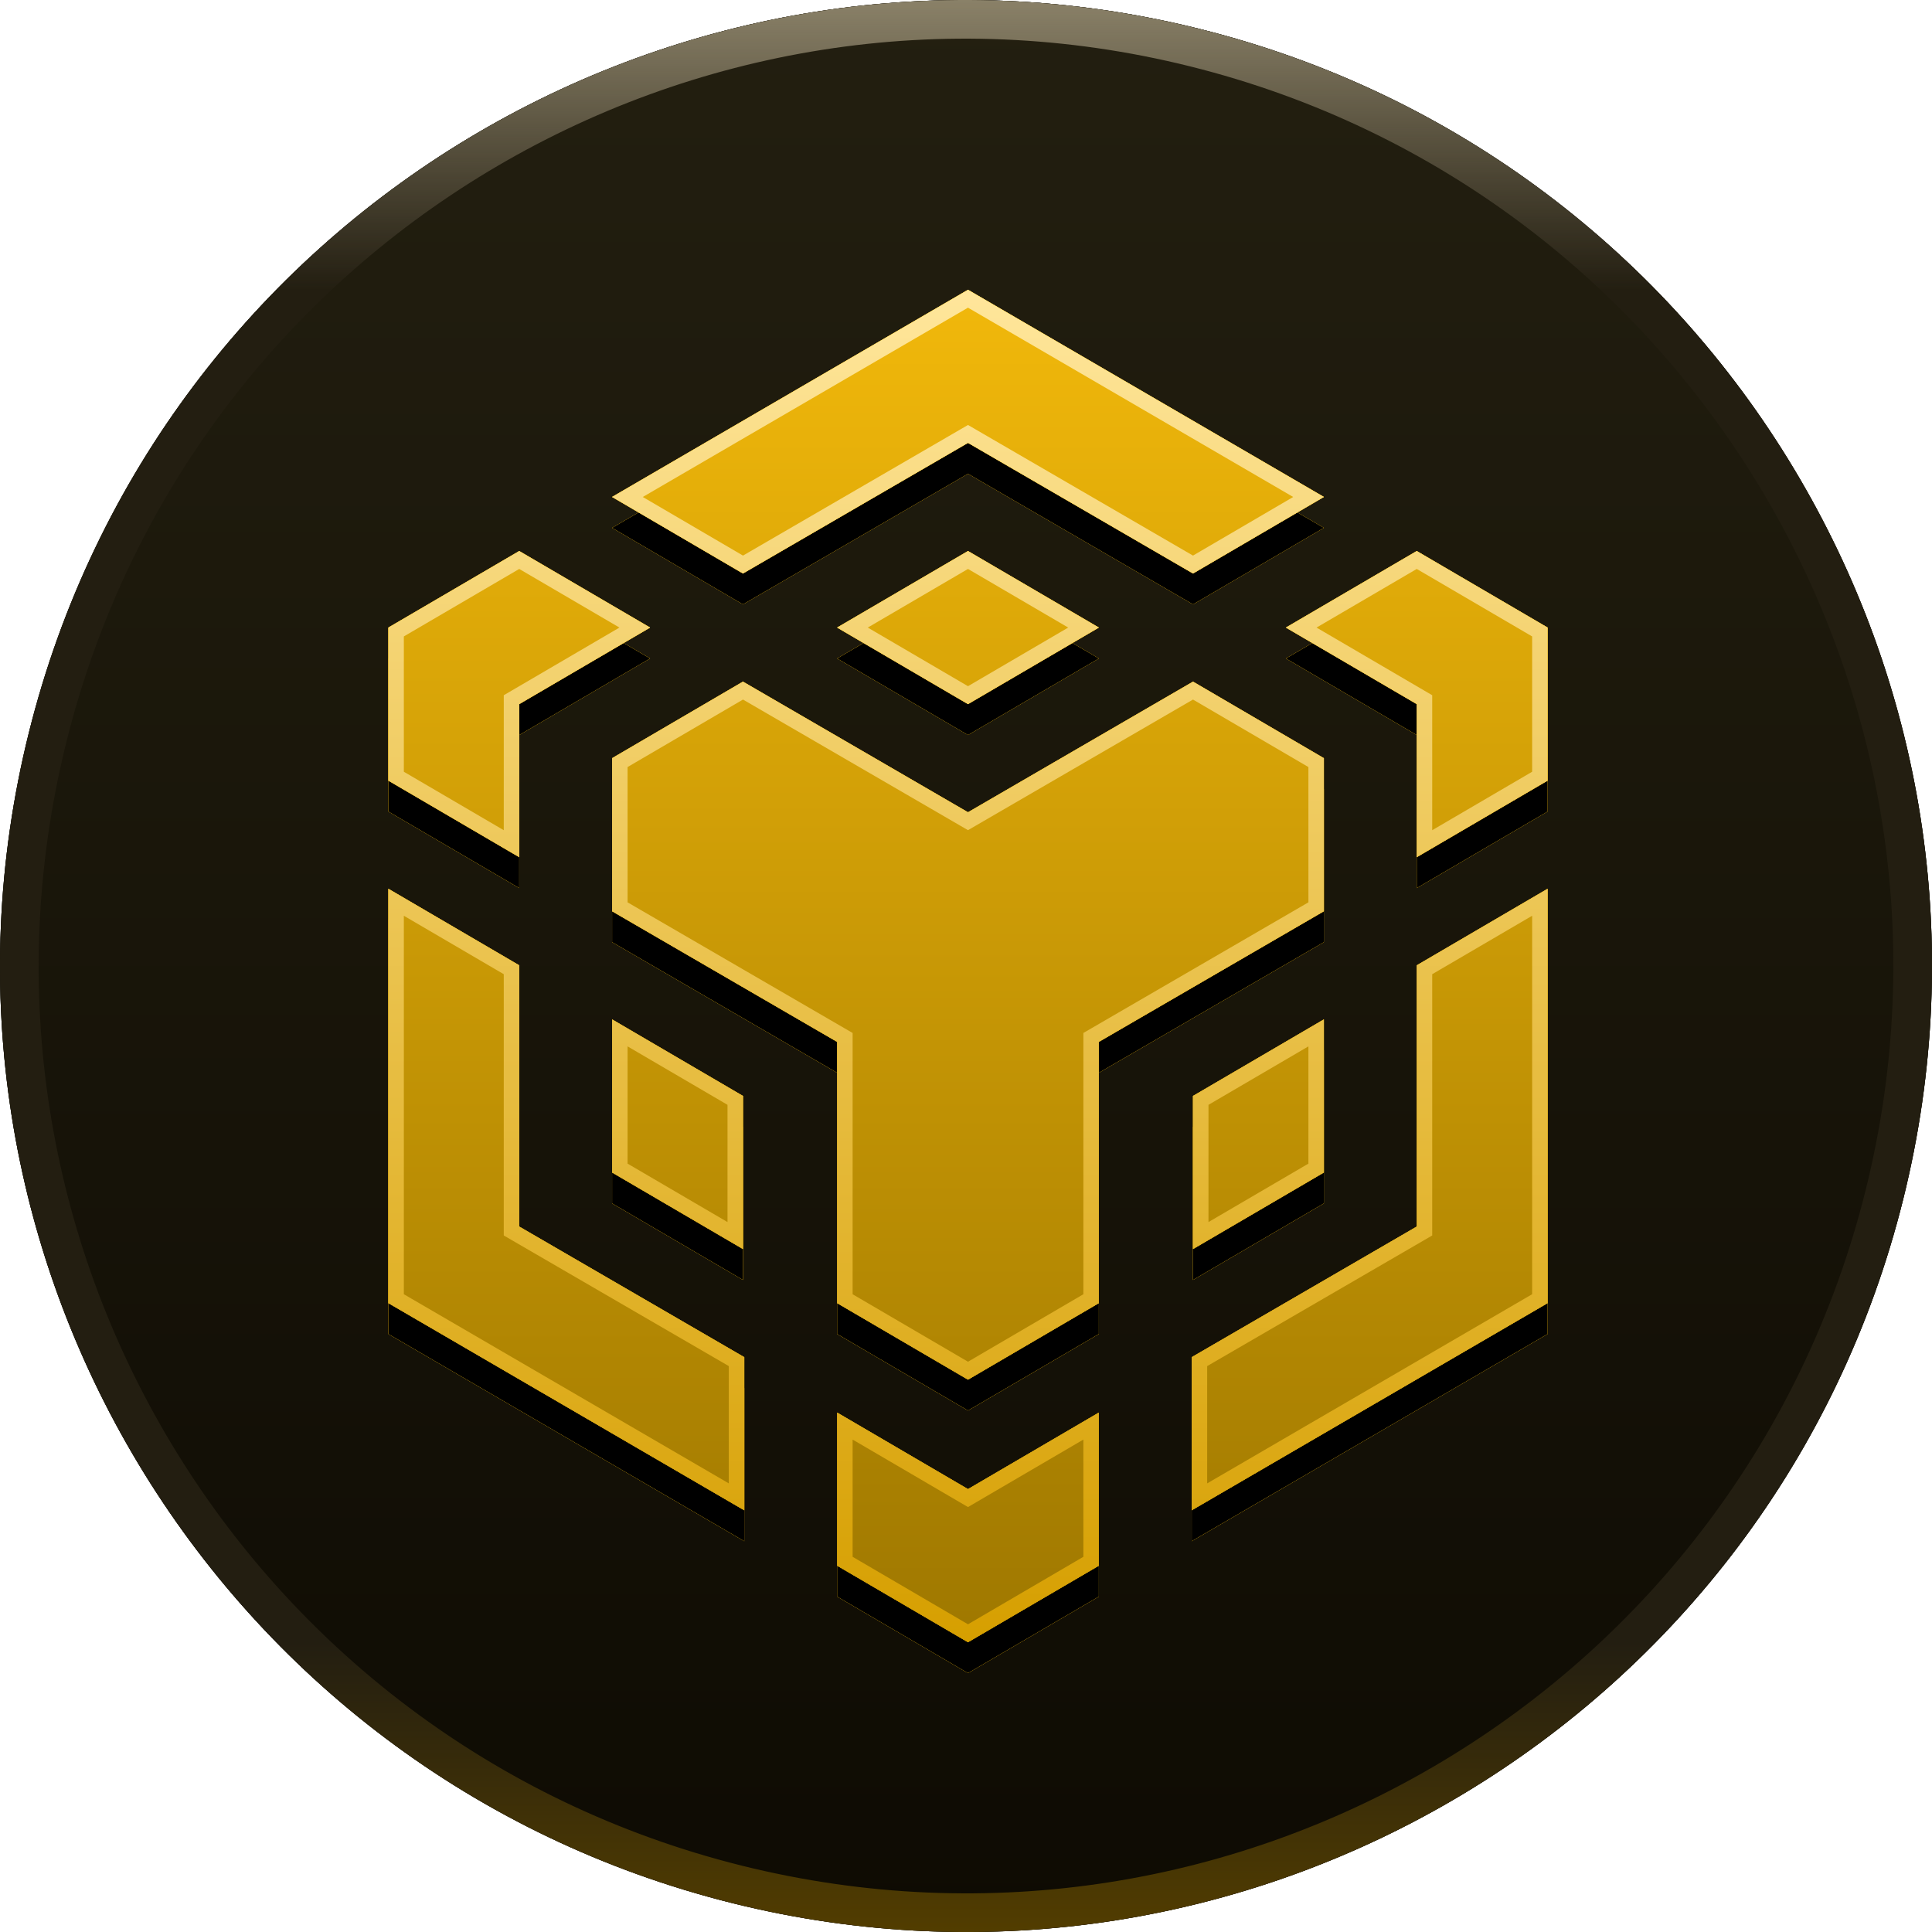
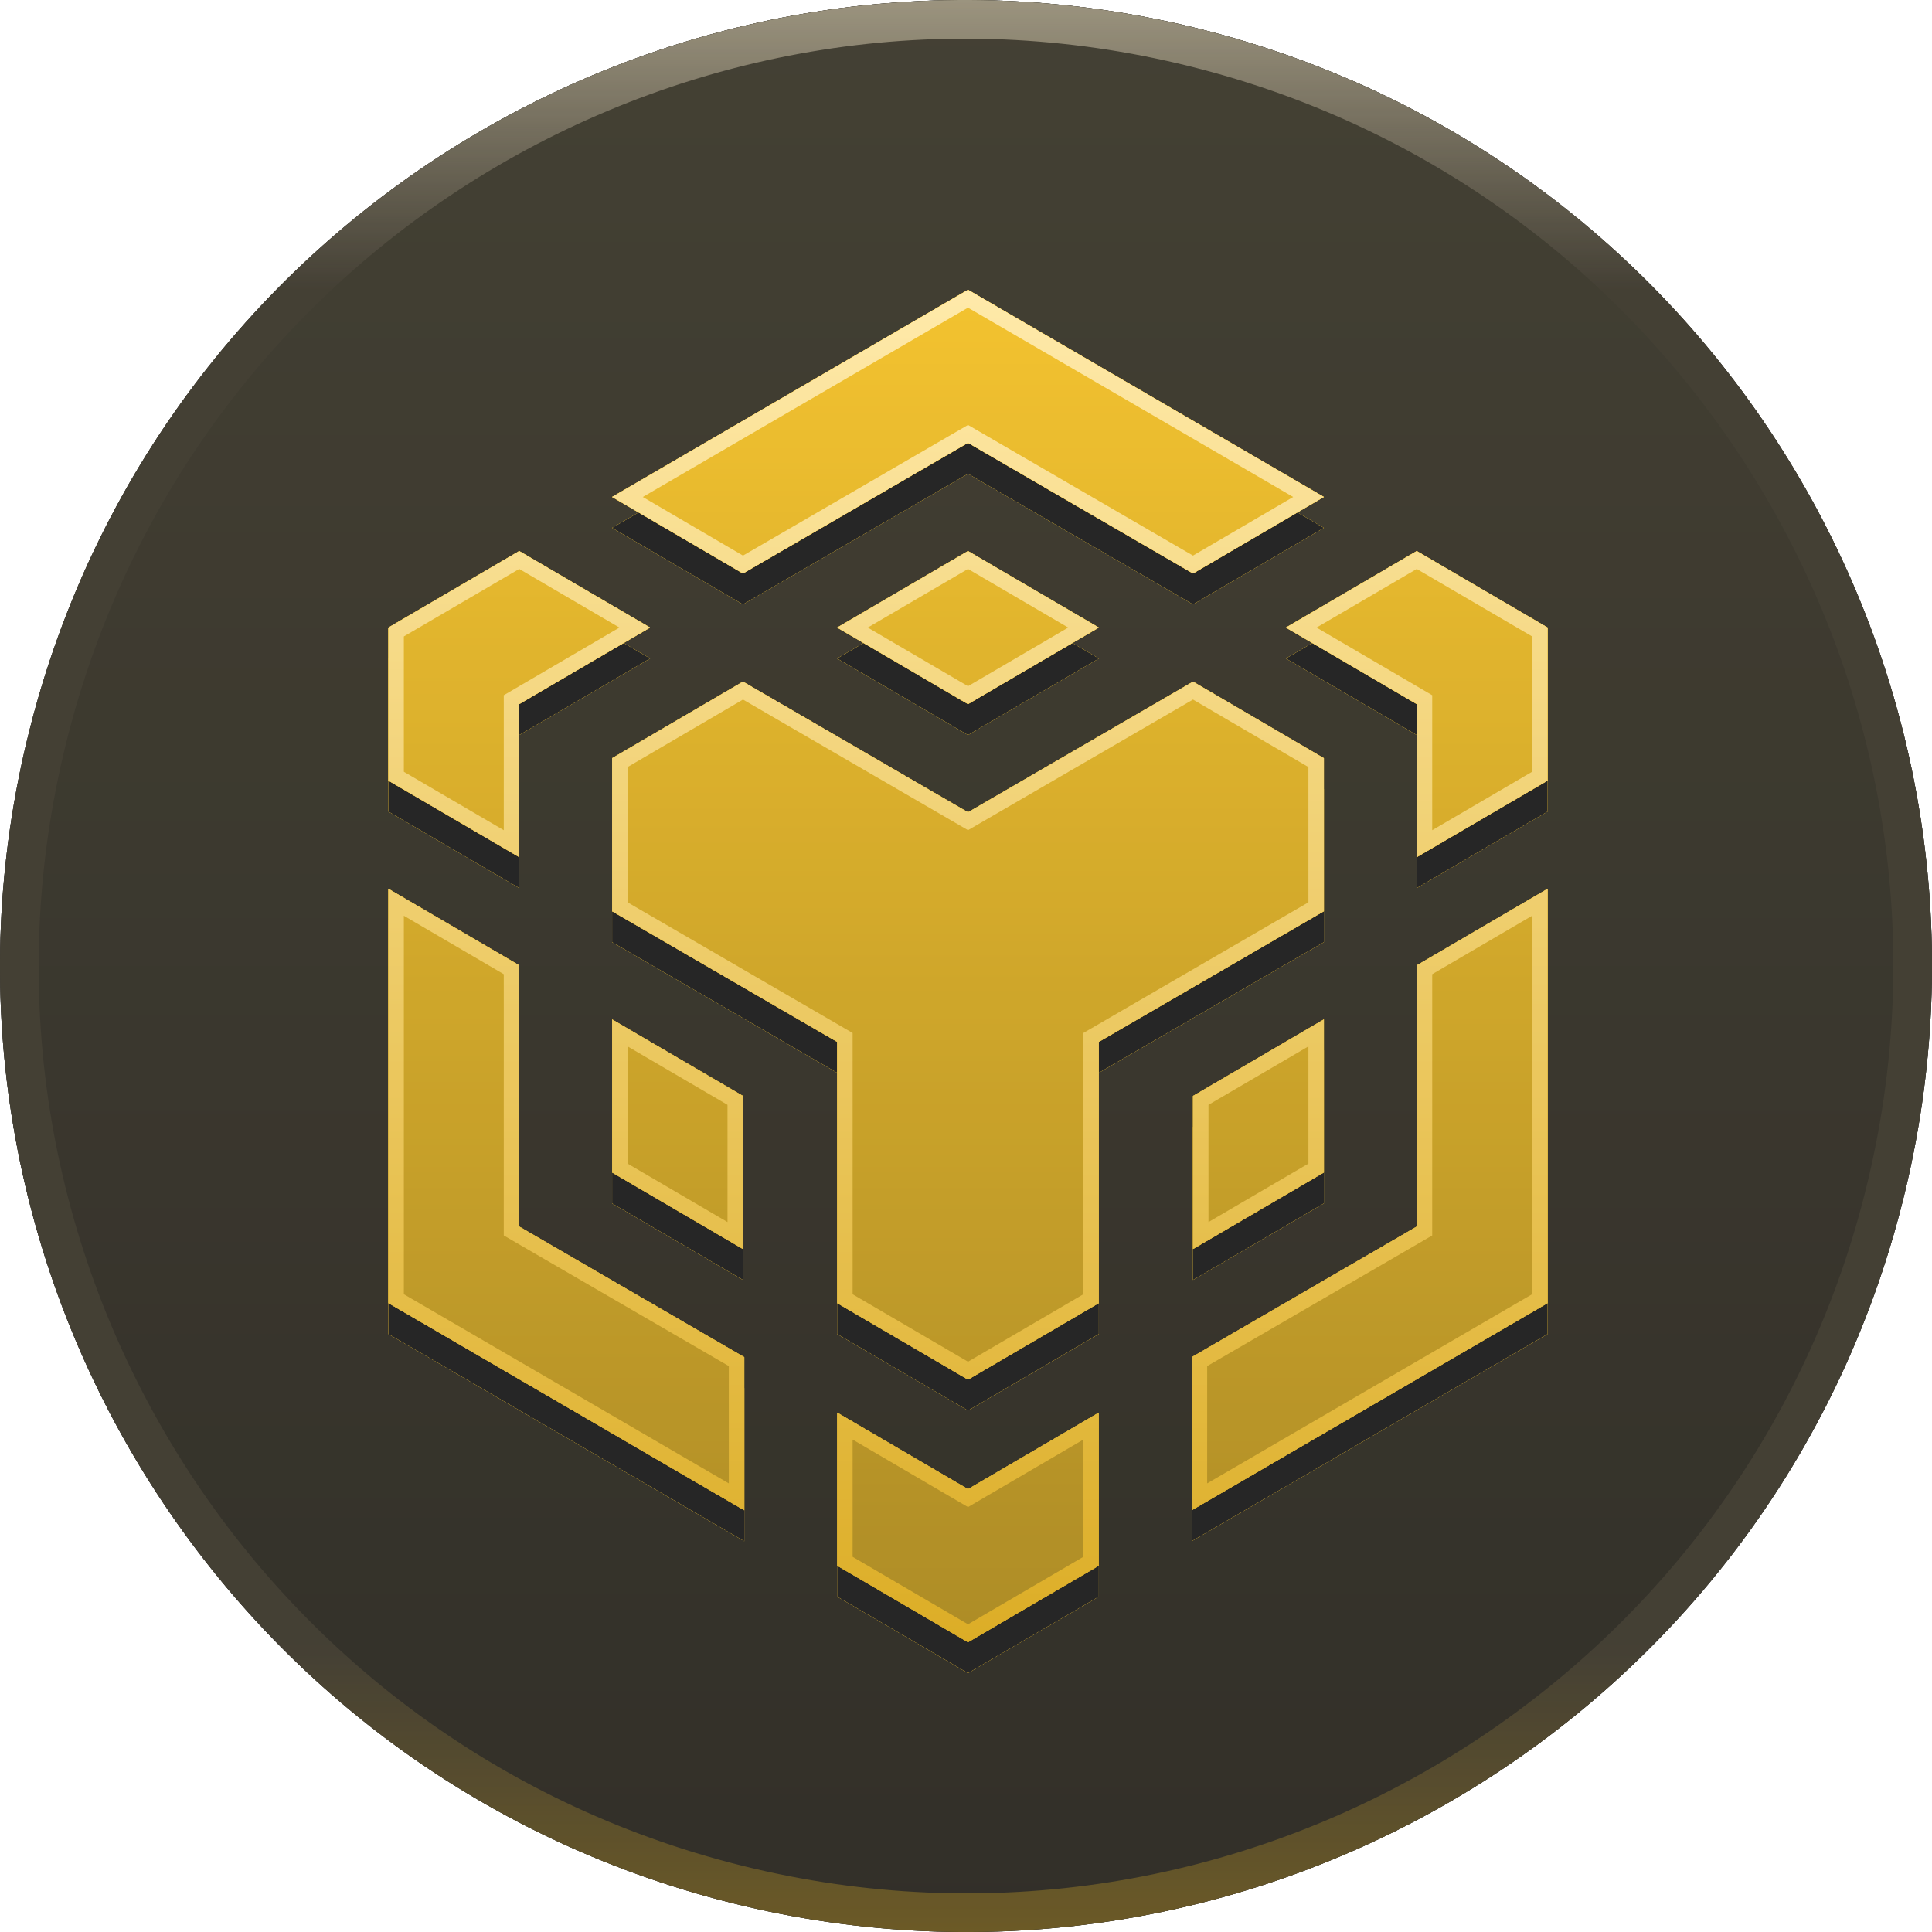
- <svg xmlns="http://www.w3.org/2000/svg" width="250" height="250" viewBox="0 0 250 250" fill="none">
+ <svg xmlns="http://www.w3.org/2000/svg" opacity="0.85" width="250" height="250" viewBox="0 0 250 250" fill="none">
  <path d="M246.258 155.241C229.561 222.205 161.73 262.959 94.75 246.26C27.798 229.565 -12.96 161.737 3.744 94.776C20.434 27.803 88.265 -12.955 155.225 3.741C222.201 20.436 262.956 88.272 246.258 155.241Z" fill="url(#paint0_linear_14353_354078)" />
  <path d="M246.258 155.241C229.561 222.205 161.73 262.959 94.75 246.26C27.798 229.565 -12.96 161.737 3.744 94.776C20.434 27.803 88.265 -12.955 155.225 3.741C222.201 20.436 262.956 88.272 246.258 155.241Z" fill="url(#paint1_linear_14353_354078)" />
  <path d="M3.744 94.776C20.434 27.803 88.265 -12.955 155.225 3.741C222.201 20.436 262.955 88.272 246.259 155.241L245.858 156.806C228.638 222.319 162.263 262.198 96.32 246.641L94.75 246.26C27.798 229.565 -12.96 161.737 3.744 94.776ZM154.015 8.592C89.736 -7.435 24.618 31.692 8.596 95.985V95.987C-7.44 160.268 31.687 225.381 95.959 241.408C160.26 257.44 225.377 218.317 241.407 154.032C257.436 89.742 218.311 24.619 154.015 8.592Z" fill="url(#paint2_linear_14353_354078)" />
  <path d="M3.744 94.776C20.434 27.803 88.265 -12.955 155.225 3.741C222.201 20.436 262.955 88.272 246.259 155.241L245.858 156.806C228.638 222.319 162.263 262.198 96.32 246.641L94.75 246.26C27.798 229.565 -12.96 161.737 3.744 94.776ZM154.015 8.592C89.736 -7.435 24.618 31.692 8.596 95.985V95.987C-7.44 160.268 31.687 225.381 95.959 241.408C160.26 257.44 225.377 218.317 241.407 154.032C257.436 89.742 218.311 24.619 154.015 8.592Z" fill="url(#paint3_linear_14353_354078)" />
  <path d="M79.208 68.305L125.258 41.5L171.307 68.305L154.377 78.207L125.258 61.305L96.138 78.207L79.208 68.305ZM171.307 102.11L154.377 92.207L125.258 109.11L96.138 92.207L79.208 102.11V121.915L108.328 138.817V172.622L125.258 182.524L142.188 172.622V138.817L171.307 121.915V102.11ZM171.307 155.72V135.915L154.377 145.817V165.622L171.307 155.72ZM183.328 162.72L154.208 179.622V199.427L200.258 172.622V119.012L183.328 128.915V162.72ZM166.398 85.207L183.328 95.11V114.915L200.258 105.012V85.207L183.328 75.305L166.398 85.207ZM108.328 186.793V206.598L125.258 216.5L142.188 206.598V186.793L125.258 196.695L108.328 186.793ZM79.208 155.72L96.138 165.622V145.817L79.208 135.915V155.72ZM108.328 85.207L125.258 95.11L142.188 85.207L125.258 75.305L108.328 85.207ZM67.188 95.11L84.118 85.207L67.188 75.305L50.258 85.207V105.012L67.188 114.915V95.11ZM67.188 128.915L50.258 119.012V172.622L96.307 199.427V179.622L67.188 162.72V128.915Z" fill="#F0B90B" />
  <path d="M79.208 68.305L125.258 41.5L171.307 68.305L154.377 78.207L125.258 61.305L96.138 78.207L79.208 68.305ZM171.307 102.11L154.377 92.207L125.258 109.11L96.138 92.207L79.208 102.11V121.915L108.328 138.817V172.622L125.258 182.524L142.188 172.622V138.817L171.307 121.915V102.11ZM171.307 155.72V135.915L154.377 145.817V165.622L171.307 155.72ZM183.328 162.72L154.208 179.622V199.427L200.258 172.622V119.012L183.328 128.915V162.72ZM166.398 85.207L183.328 95.11V114.915L200.258 105.012V85.207L183.328 75.305L166.398 85.207ZM108.328 186.793V206.598L125.258 216.5L142.188 206.598V186.793L125.258 196.695L108.328 186.793ZM79.208 155.72L96.138 165.622V145.817L79.208 135.915V155.72ZM108.328 85.207L125.258 95.11L142.188 85.207L125.258 75.305L108.328 85.207ZM67.188 95.11L84.118 85.207L67.188 75.305L50.258 85.207V105.012L67.188 114.915V95.11ZM67.188 128.915L50.258 119.012V172.622L96.307 199.427V179.622L67.188 162.72V128.915Z" fill="#F1B80B" />
  <path d="M79.208 68.305L125.258 41.5L171.307 68.305L154.377 78.207L125.258 61.305L96.138 78.207L79.208 68.305ZM171.307 102.11L154.377 92.207L125.258 109.11L96.138 92.207L79.208 102.11V121.915L108.328 138.817V172.622L125.258 182.524L142.188 172.622V138.817L171.307 121.915V102.11ZM171.307 155.72V135.915L154.377 145.817V165.622L171.307 155.72ZM183.328 162.72L154.208 179.622V199.427L200.258 172.622V119.012L183.328 128.915V162.72ZM166.398 85.207L183.328 95.11V114.915L200.258 105.012V85.207L183.328 75.305L166.398 85.207ZM108.328 186.793V206.598L125.258 216.5L142.188 206.598V186.793L125.258 196.695L108.328 186.793ZM79.208 155.72L96.138 165.622V145.817L79.208 135.915V155.72ZM108.328 85.207L125.258 95.11L142.188 85.207L125.258 75.305L108.328 85.207ZM67.188 95.11L84.118 85.207L67.188 75.305L50.258 85.207V105.012L67.188 114.915V95.11ZM67.188 128.915L50.258 119.012V172.622L96.307 199.427V179.622L67.188 162.72V128.915Z" fill="black" />
  <path d="M79.208 64.305L125.258 37.5L171.307 64.305L154.377 74.207L125.258 57.305L96.138 74.207L79.208 64.305ZM171.307 98.11L154.377 88.207L125.258 105.11L96.138 88.207L79.208 98.11V117.915L108.328 134.817V168.622L125.258 178.524L142.188 168.622V134.817L171.307 117.915V98.11ZM171.307 151.72V131.915L154.377 141.817V161.622L171.307 151.72ZM183.328 158.72L154.208 175.622V195.427L200.258 168.622V115.012L183.328 124.915V158.72ZM166.398 81.207L183.328 91.11V110.915L200.258 101.012V81.207L183.328 71.305L166.398 81.207ZM108.328 182.793V202.598L125.258 212.5L142.188 202.598V182.793L125.258 192.695L108.328 182.793ZM79.208 151.72L96.138 161.622V141.817L79.208 131.915V151.72ZM108.328 81.207L125.258 91.11L142.188 81.207L125.258 71.305L108.328 81.207ZM67.188 91.11L84.118 81.207L67.188 71.305L50.258 81.207V101.012L67.188 110.915V91.11ZM67.188 124.915L50.258 115.012V168.622L96.307 195.427V175.622L67.188 158.72V124.915Z" fill="#F0B90B" />
  <path d="M79.208 64.305L125.258 37.5L171.307 64.305L154.377 74.207L125.258 57.305L96.138 74.207L79.208 64.305ZM171.307 98.11L154.377 88.207L125.258 105.11L96.138 88.207L79.208 98.11V117.915L108.328 134.817V168.622L125.258 178.524L142.188 168.622V134.817L171.307 117.915V98.11ZM171.307 151.72V131.915L154.377 141.817V161.622L171.307 151.72ZM183.328 158.72L154.208 175.622V195.427L200.258 168.622V115.012L183.328 124.915V158.72ZM166.398 81.207L183.328 91.11V110.915L200.258 101.012V81.207L183.328 71.305L166.398 81.207ZM108.328 182.793V202.598L125.258 212.5L142.188 202.598V182.793L125.258 192.695L108.328 182.793ZM79.208 151.72L96.138 161.622V141.817L79.208 131.915V151.72ZM108.328 81.207L125.258 91.11L142.188 81.207L125.258 71.305L108.328 81.207ZM67.188 91.11L84.118 81.207L67.188 71.305L50.258 81.207V101.012L67.188 110.915V91.11ZM67.188 124.915L50.258 115.012V168.622L96.307 195.427V175.622L67.188 158.72V124.915Z" fill="#F1B80B" />
  <path d="M79.208 64.305L125.258 37.5L171.307 64.305L154.377 74.207L125.258 57.305L96.138 74.207L79.208 64.305ZM171.307 98.11L154.377 88.207L125.258 105.11L96.138 88.207L79.208 98.11V117.915L108.328 134.817V168.622L125.258 178.524L142.188 168.622V134.817L171.307 117.915V98.11ZM171.307 151.72V131.915L154.377 141.817V161.622L171.307 151.72ZM183.328 158.72L154.208 175.622V195.427L200.258 168.622V115.012L183.328 124.915V158.72ZM166.398 81.207L183.328 91.11V110.915L200.258 101.012V81.207L183.328 71.305L166.398 81.207ZM108.328 182.793V202.598L125.258 212.5L142.188 202.598V182.793L125.258 192.695L108.328 182.793ZM79.208 151.72L96.138 161.622V141.817L79.208 131.915V151.72ZM108.328 81.207L125.258 91.11L142.188 81.207L125.258 71.305L108.328 81.207ZM67.188 91.11L84.118 81.207L67.188 71.305L50.258 81.207V101.012L67.188 110.915V91.11ZM67.188 124.915L50.258 115.012V168.622L96.307 195.427V175.622L67.188 158.72V124.915Z" fill="url(#paint4_linear_14353_354078)" />
  <path d="M141.188 202.023L125.258 211.341L109.328 202.023V184.536L124.753 193.559L125.258 193.854L125.763 193.559L141.188 184.536V202.023ZM66.188 125.488V159.295L66.686 159.584L95.308 176.197V193.688L51.258 168.047V116.755L66.188 125.488ZM199.258 168.047L155.208 193.688V176.197L183.83 159.584L184.328 159.295V125.488L199.258 116.755V168.047ZM95.139 142.391V159.878L80.208 151.146V133.658L95.139 142.391ZM170.308 151.146L155.377 159.878V142.391L170.308 133.658V151.146ZM82.137 81.207L66.683 90.247L66.188 90.536V109.171L51.258 100.438V81.78L67.188 72.463L82.137 81.207ZM140.206 81.207L125.258 89.951L110.309 81.207L125.258 72.463L140.206 81.207ZM169.323 64.307L154.374 73.05L125.76 56.44L125.258 56.148L124.756 56.44L96.141 73.05L81.191 64.307L125.258 38.656L169.323 64.307ZM109.328 134.241L108.83 133.952L80.208 117.339V98.683L96.14 89.364L124.756 105.975L125.258 106.266L125.76 105.975L154.375 89.364L170.308 98.683V117.339L141.686 133.952L141.188 134.241V168.048L125.258 177.365L109.328 168.048V134.241ZM184.328 90.536L183.833 90.247L168.378 81.207L183.327 72.463L199.258 81.78V100.438L184.328 109.171V90.536Z" stroke="url(#paint5_linear_14353_354078)" stroke-width="2" />
  <defs>
    <linearGradient id="paint0_linear_14353_354078" x1="125" y1="0" x2="125" y2="250.003" gradientUnits="userSpaceOnUse">
      <stop stop-color="#252525" />
      <stop offset="1" stop-color="#0C0C0C" />
    </linearGradient>
    <linearGradient id="paint1_linear_14353_354078" x1="125" y1="0" x2="125" y2="250.003" gradientUnits="userSpaceOnUse">
      <stop stop-color="#231F10" />
      <stop offset="1" stop-color="#0E0B03" />
    </linearGradient>
    <linearGradient id="paint2_linear_14353_354078" x1="125" y1="0" x2="125" y2="250.003" gradientUnits="userSpaceOnUse">
      <stop offset="0.85" stop-color="#231E11" />
      <stop offset="1" stop-color="#523D00" />
    </linearGradient>
    <linearGradient id="paint3_linear_14353_354078" x1="125" y1="0" x2="125" y2="250.003" gradientUnits="userSpaceOnUse">
      <stop stop-color="#8A8168" />
      <stop offset="0.15" stop-color="#8A8168" stop-opacity="0" />
    </linearGradient>
    <linearGradient id="paint4_linear_14353_354078" x1="125.258" y1="37.5" x2="125.258" y2="212.5" gradientUnits="userSpaceOnUse">
      <stop stop-color="#F1B80B" />
      <stop offset="1" stop-color="#9F7800" />
    </linearGradient>
    <linearGradient id="paint5_linear_14353_354078" x1="125.258" y1="37.5" x2="125.258" y2="212.5" gradientUnits="userSpaceOnUse">
      <stop stop-color="#FFE69B" />
      <stop offset="1" stop-color="#D69F00" />
    </linearGradient>
  </defs>
</svg>
